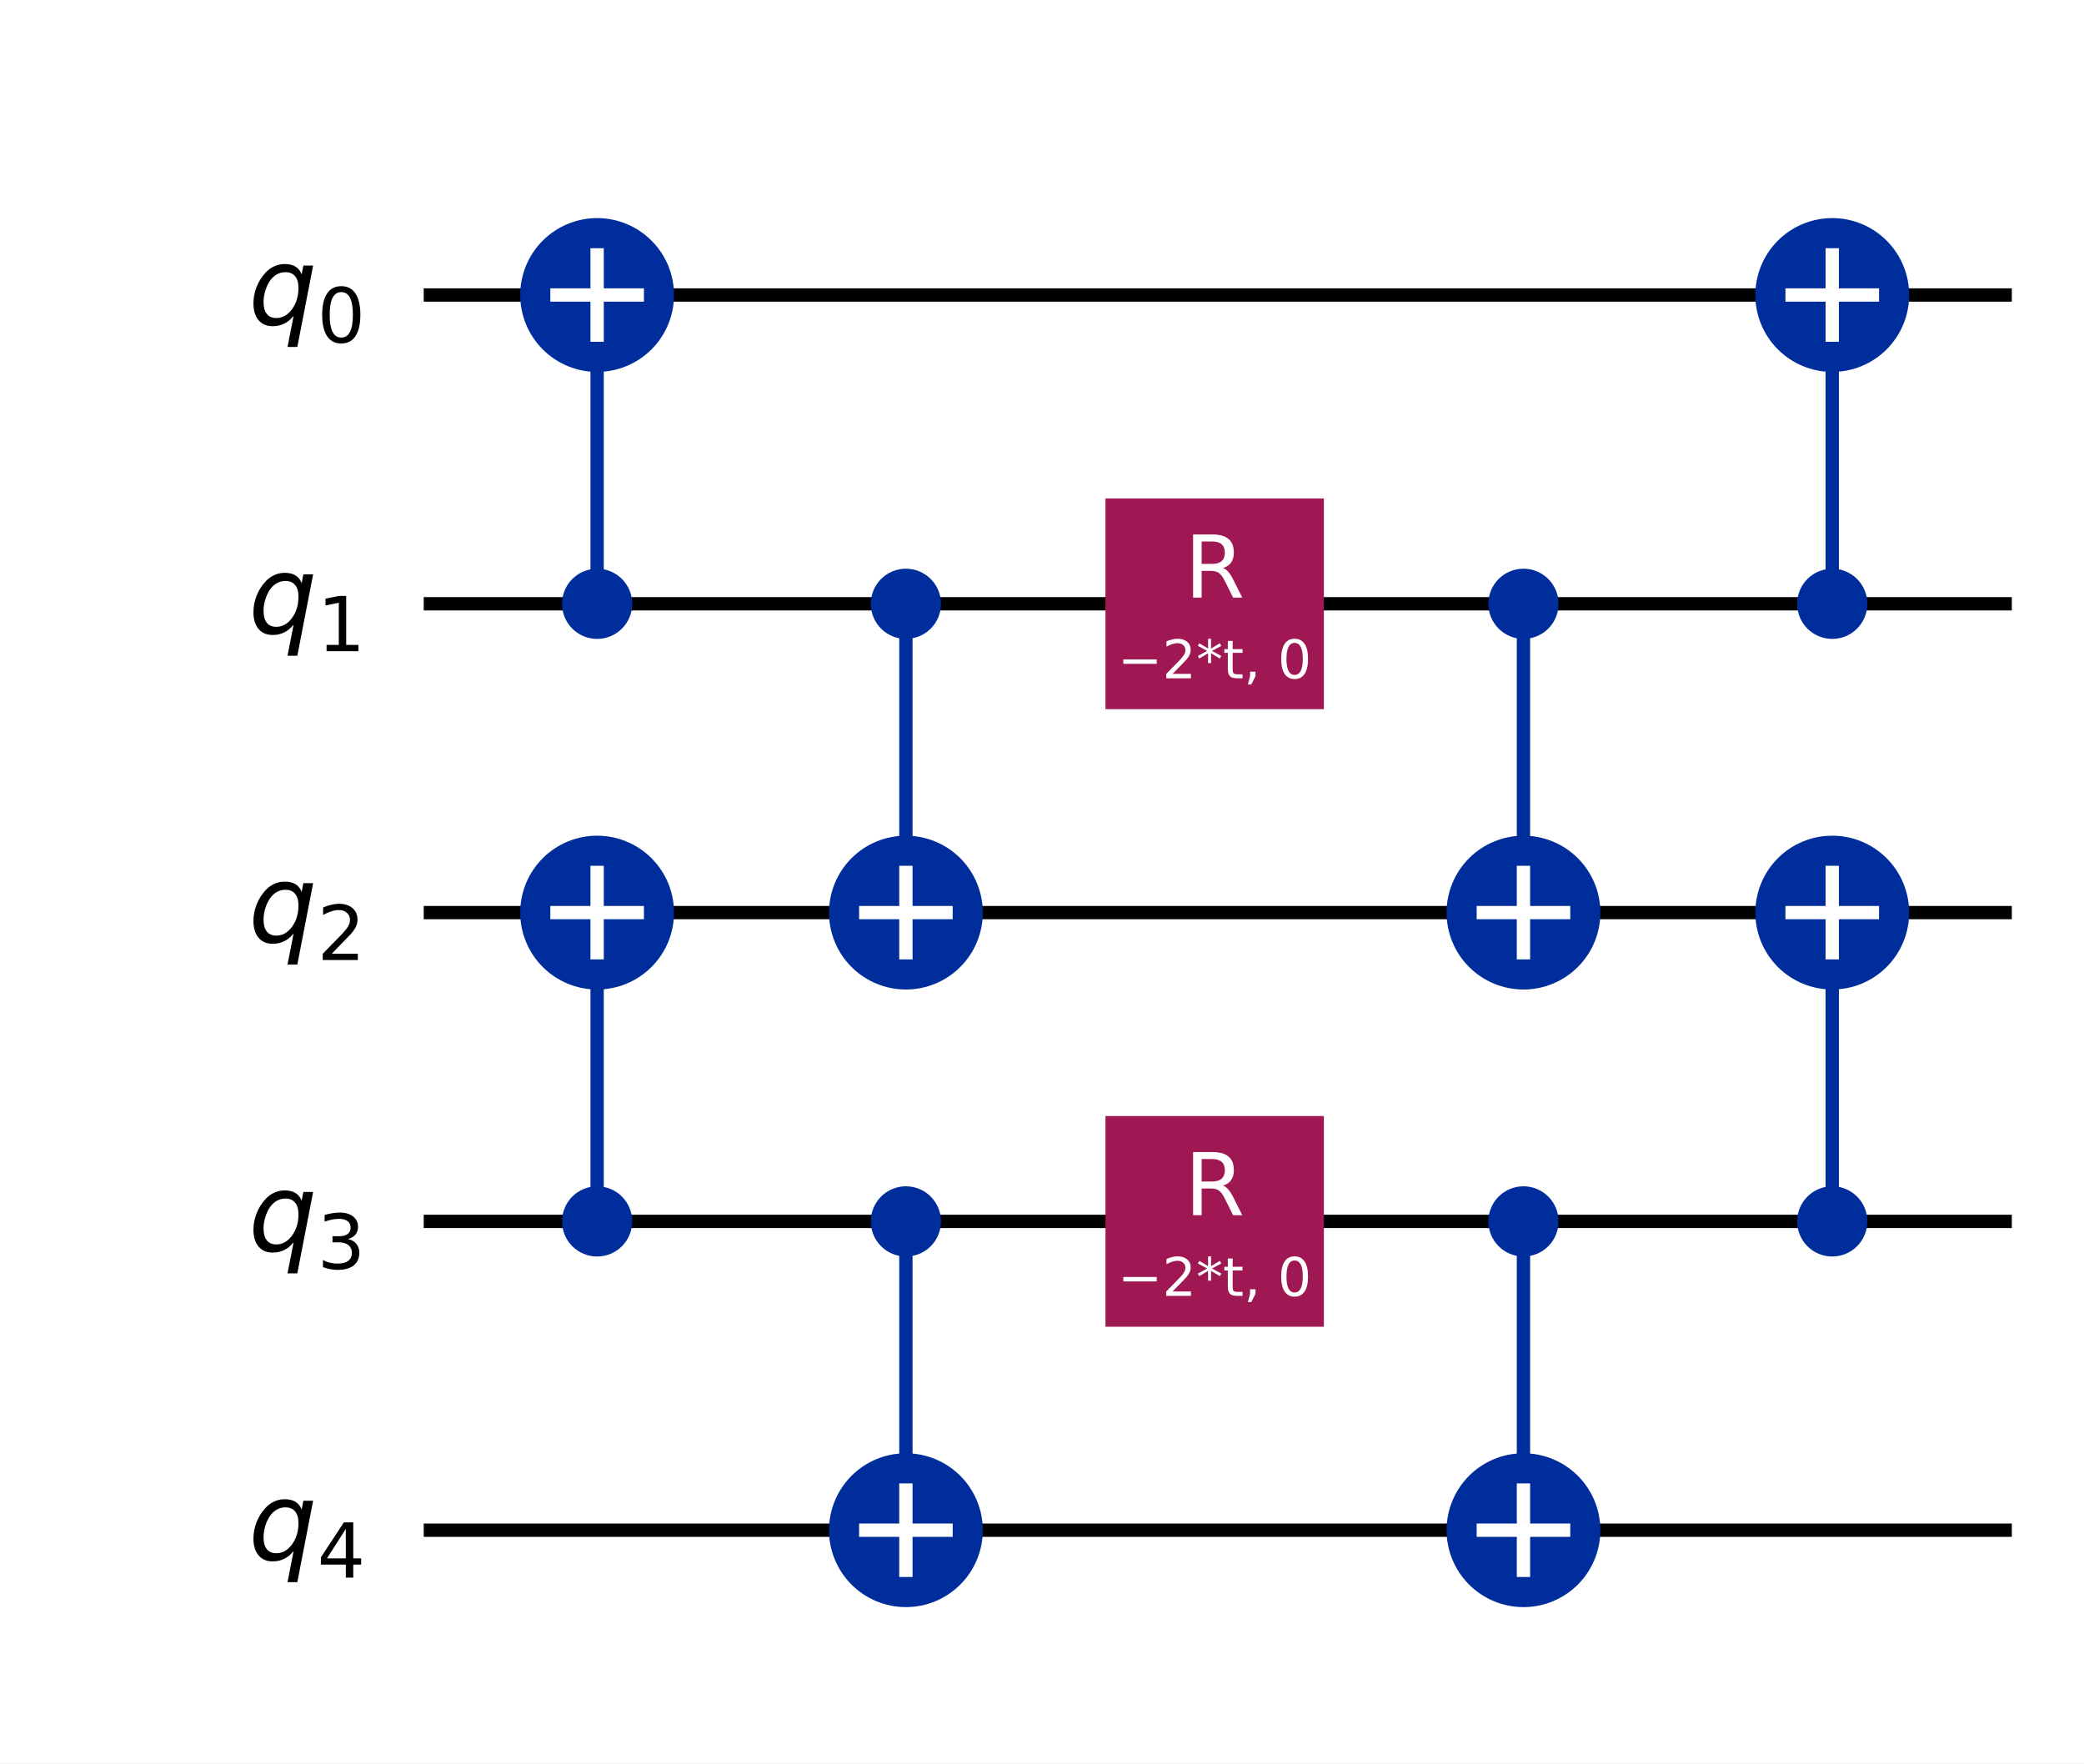
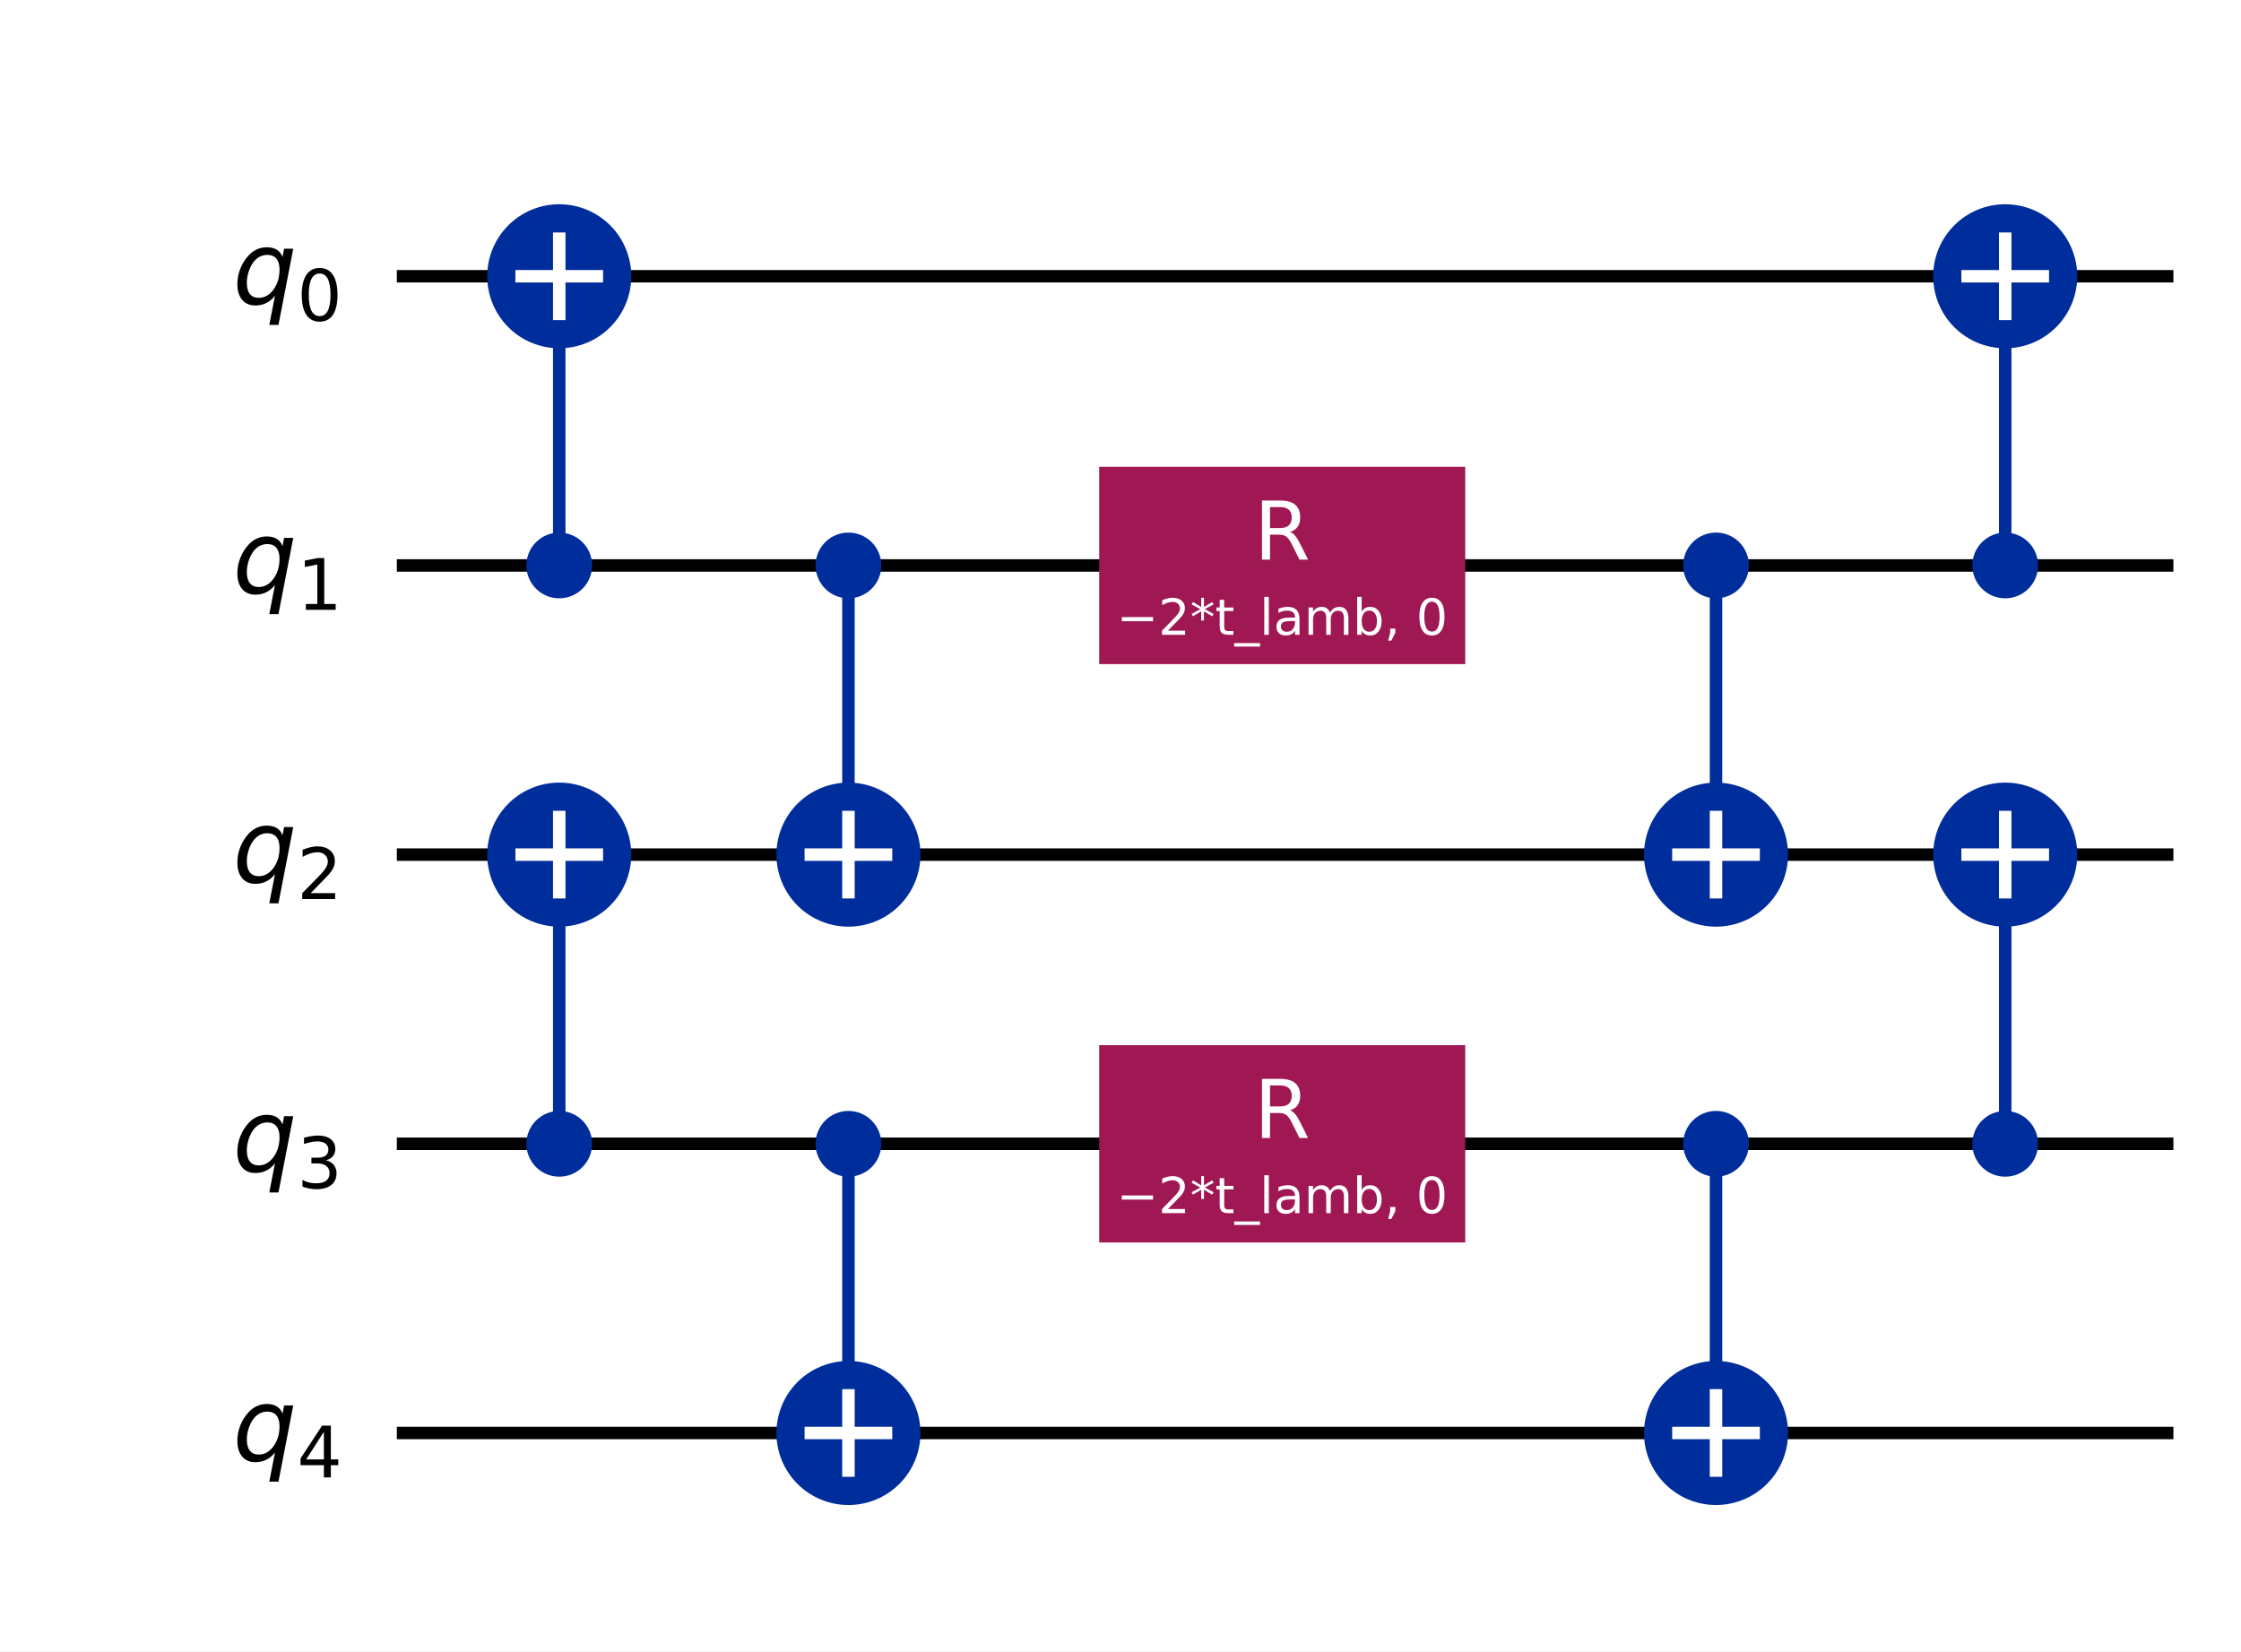
- <svg xmlns="http://www.w3.org/2000/svg" xmlns:xlink="http://www.w3.org/1999/xlink" width="312.85pt" height="264.712pt" viewBox="0 0 312.85 264.712" version="1.1">
+ <svg xmlns="http://www.w3.org/2000/svg" xmlns:xlink="http://www.w3.org/1999/xlink" width="359.204pt" height="264.712pt" viewBox="0 0 359.204 264.712" version="1.1">
  <defs>
    <style type="text/css">*{stroke-linejoin: round; stroke-linecap: butt}</style>
  </defs>
  <g id="figure_1">
    <g id="patch_1">
-       <path d="M 0 264.712  L 312.85 264.712  L 312.85 0  L 0 0  z " style="fill: #ffffff" />
+       <path d="M 0 264.712  L 359.204 264.712  L 359.204 0  L 0 0  z " style="fill: #ffffff" />
    </g>
    <g id="axes_1">
      <g id="line2d_1">
-         <path d="M 64.609 44.283  L 301.015 44.283  " clip-path="url(#pe4fa24a5b3)" style="fill: none; stroke: #000000; stroke-width: 2; stroke-linecap: square" />
+         <path d="M 64.609 44.283  L 347.369 44.283  " clip-path="url(#pfdfb02ac44)" style="fill: none; stroke: #000000; stroke-width: 2; stroke-linecap: square" />
      </g>
      <g id="line2d_2">
-         <path d="M 64.609 90.637  L 301.015 90.637  " clip-path="url(#pe4fa24a5b3)" style="fill: none; stroke: #000000; stroke-width: 2; stroke-linecap: square" />
+         <path d="M 64.609 90.637  L 347.369 90.637  " clip-path="url(#pfdfb02ac44)" style="fill: none; stroke: #000000; stroke-width: 2; stroke-linecap: square" />
      </g>
      <g id="line2d_3">
-         <path d="M 64.609 136.991  L 301.015 136.991  " clip-path="url(#pe4fa24a5b3)" style="fill: none; stroke: #000000; stroke-width: 2; stroke-linecap: square" />
+         <path d="M 64.609 136.991  L 347.369 136.991  " clip-path="url(#pfdfb02ac44)" style="fill: none; stroke: #000000; stroke-width: 2; stroke-linecap: square" />
      </g>
      <g id="line2d_4">
-         <path d="M 64.609 183.345  L 301.015 183.345  " clip-path="url(#pe4fa24a5b3)" style="fill: none; stroke: #000000; stroke-width: 2; stroke-linecap: square" />
+         <path d="M 64.609 183.345  L 347.369 183.345  " clip-path="url(#pfdfb02ac44)" style="fill: none; stroke: #000000; stroke-width: 2; stroke-linecap: square" />
      </g>
      <g id="line2d_5">
-         <path d="M 64.609 229.699  L 301.015 229.699  " clip-path="url(#pe4fa24a5b3)" style="fill: none; stroke: #000000; stroke-width: 2; stroke-linecap: square" />
+         <path d="M 64.609 229.699  L 347.369 229.699  " clip-path="url(#pfdfb02ac44)" style="fill: none; stroke: #000000; stroke-width: 2; stroke-linecap: square" />
      </g>
      <g id="patch_2">
-         <path d="M 59.974 21.106  L -1098.876 21.106  L -1098.876 299.23  L 59.974 299.23  z " clip-path="url(#pe4fa24a5b3)" style="fill: #ffffff; stroke: #ffffff; stroke-width: 1.5; stroke-linejoin: miter" />
+         <path d="M 59.974 21.106  L -1098.876 21.106  L -1098.876 299.23  L 59.974 299.23  z " clip-path="url(#pfdfb02ac44)" style="fill: #ffffff; stroke: #ffffff; stroke-width: 1.5; stroke-linejoin: miter" />
      </g>
      <g id="line2d_6">
-         <path d="M 89.64 90.637  L 89.64 44.283  " clip-path="url(#pe4fa24a5b3)" style="fill: none; stroke: #002d9c; stroke-width: 2; stroke-linecap: square" />
+         <path d="M 89.64 90.637  L 89.64 44.283  " clip-path="url(#pfdfb02ac44)" style="fill: none; stroke: #002d9c; stroke-width: 2; stroke-linecap: square" />
      </g>
      <g id="line2d_7">
-         <path d="M 89.64 183.345  L 89.64 136.991  " clip-path="url(#pe4fa24a5b3)" style="fill: none; stroke: #002d9c; stroke-width: 2; stroke-linecap: square" />
+         <path d="M 89.64 183.345  L 89.64 136.991  " clip-path="url(#pfdfb02ac44)" style="fill: none; stroke: #002d9c; stroke-width: 2; stroke-linecap: square" />
      </g>
      <g id="line2d_8">
-         <path d="M 135.994 136.991  L 135.994 90.637  " clip-path="url(#pe4fa24a5b3)" style="fill: none; stroke: #002d9c; stroke-width: 2; stroke-linecap: square" />
+         <path d="M 135.994 136.991  L 135.994 90.637  " clip-path="url(#pfdfb02ac44)" style="fill: none; stroke: #002d9c; stroke-width: 2; stroke-linecap: square" />
      </g>
      <g id="line2d_9">
-         <path d="M 135.994 229.699  L 135.994 183.345  " clip-path="url(#pe4fa24a5b3)" style="fill: none; stroke: #002d9c; stroke-width: 2; stroke-linecap: square" />
+         <path d="M 135.994 229.699  L 135.994 183.345  " clip-path="url(#pfdfb02ac44)" style="fill: none; stroke: #002d9c; stroke-width: 2; stroke-linecap: square" />
      </g>
      <g id="line2d_10">
-         <path d="M 228.702 136.991  L 228.702 90.637  " clip-path="url(#pe4fa24a5b3)" style="fill: none; stroke: #002d9c; stroke-width: 2; stroke-linecap: square" />
+         <path d="M 275.056 136.991  L 275.056 90.637  " clip-path="url(#pfdfb02ac44)" style="fill: none; stroke: #002d9c; stroke-width: 2; stroke-linecap: square" />
      </g>
      <g id="line2d_11">
-         <path d="M 228.702 229.699  L 228.702 183.345  " clip-path="url(#pe4fa24a5b3)" style="fill: none; stroke: #002d9c; stroke-width: 2; stroke-linecap: square" />
+         <path d="M 275.056 229.699  L 275.056 183.345  " clip-path="url(#pfdfb02ac44)" style="fill: none; stroke: #002d9c; stroke-width: 2; stroke-linecap: square" />
      </g>
      <g id="line2d_12">
-         <path d="M 275.056 90.637  L 275.056 44.283  " clip-path="url(#pe4fa24a5b3)" style="fill: none; stroke: #002d9c; stroke-width: 2; stroke-linecap: square" />
+         <path d="M 321.41 90.637  L 321.41 44.283  " clip-path="url(#pfdfb02ac44)" style="fill: none; stroke: #002d9c; stroke-width: 2; stroke-linecap: square" />
      </g>
      <g id="line2d_13">
-         <path d="M 275.056 183.345  L 275.056 136.991  " clip-path="url(#pe4fa24a5b3)" style="fill: none; stroke: #002d9c; stroke-width: 2; stroke-linecap: square" />
+         <path d="M 321.41 183.345  L 321.41 136.991  " clip-path="url(#pfdfb02ac44)" style="fill: none; stroke: #002d9c; stroke-width: 2; stroke-linecap: square" />
      </g>
      <g id="patch_3">
-         <path d="M 89.64 95.157  C 90.839 95.157 91.989 94.681 92.836 93.833  C 93.684 92.985 94.16 91.836 94.16 90.637  C 94.16 89.439 93.684 88.289 92.836 87.441  C 91.989 86.594 90.839 86.118 89.64 86.118  C 88.442 86.118 87.292 86.594 86.445 87.441  C 85.597 88.289 85.121 89.439 85.121 90.637  C 85.121 91.836 85.597 92.985 86.445 93.833  C 87.292 94.681 88.442 95.157 89.64 95.157  z " clip-path="url(#pe4fa24a5b3)" style="fill: #002d9c; stroke: #002d9c; stroke-width: 1.5; stroke-linejoin: miter" />
+         <path d="M 89.64 95.157  C 90.839 95.157 91.989 94.681 92.836 93.833  C 93.684 92.985 94.16 91.836 94.16 90.637  C 94.16 89.439 93.684 88.289 92.836 87.441  C 91.989 86.594 90.839 86.118 89.64 86.118  C 88.442 86.118 87.292 86.594 86.445 87.441  C 85.597 88.289 85.121 89.439 85.121 90.637  C 85.121 91.836 85.597 92.985 86.445 93.833  C 87.292 94.681 88.442 95.157 89.64 95.157  z " clip-path="url(#pfdfb02ac44)" style="fill: #002d9c; stroke: #002d9c; stroke-width: 1.5; stroke-linejoin: miter" />
      </g>
      <g id="patch_4">
-         <path d="M 89.64 54.829  C 92.437 54.829 95.12 53.718 97.097 51.74  C 99.075 49.762 100.186 47.08 100.186 44.283  C 100.186 41.486 99.075 38.804 97.097 36.826  C 95.12 34.849 92.437 33.738 89.64 33.738  C 86.844 33.738 84.161 34.849 82.184 36.826  C 80.206 38.804 79.095 41.486 79.095 44.283  C 79.095 47.08 80.206 49.762 82.184 51.74  C 84.161 53.718 86.844 54.829 89.64 54.829  z " clip-path="url(#pe4fa24a5b3)" style="fill: #002d9c; stroke: #002d9c; stroke-width: 2; stroke-linejoin: miter" />
+         <path d="M 89.64 54.829  C 92.437 54.829 95.12 53.718 97.097 51.74  C 99.075 49.762 100.186 47.08 100.186 44.283  C 100.186 41.486 99.075 38.804 97.097 36.826  C 95.12 34.849 92.437 33.738 89.64 33.738  C 86.844 33.738 84.161 34.849 82.184 36.826  C 80.206 38.804 79.095 41.486 79.095 44.283  C 79.095 47.08 80.206 49.762 82.184 51.74  C 84.161 53.718 86.844 54.829 89.64 54.829  z " clip-path="url(#pfdfb02ac44)" style="fill: #002d9c; stroke: #002d9c; stroke-width: 2; stroke-linejoin: miter" />
      </g>
      <g id="patch_5">
-         <path d="M 89.64 187.865  C 90.839 187.865 91.989 187.389 92.836 186.541  C 93.684 185.693 94.16 184.544 94.16 183.345  C 94.16 182.147 93.684 180.997 92.836 180.149  C 91.989 179.302 90.839 178.826 89.64 178.826  C 88.442 178.826 87.292 179.302 86.445 180.149  C 85.597 180.997 85.121 182.147 85.121 183.345  C 85.121 184.544 85.597 185.693 86.445 186.541  C 87.292 187.389 88.442 187.865 89.64 187.865  z " clip-path="url(#pe4fa24a5b3)" style="fill: #002d9c; stroke: #002d9c; stroke-width: 1.5; stroke-linejoin: miter" />
+         <path d="M 89.64 187.865  C 90.839 187.865 91.989 187.389 92.836 186.541  C 93.684 185.693 94.16 184.544 94.16 183.345  C 94.16 182.147 93.684 180.997 92.836 180.149  C 91.989 179.302 90.839 178.826 89.64 178.826  C 88.442 178.826 87.292 179.302 86.445 180.149  C 85.597 180.997 85.121 182.147 85.121 183.345  C 85.121 184.544 85.597 185.693 86.445 186.541  C 87.292 187.389 88.442 187.865 89.64 187.865  z " clip-path="url(#pfdfb02ac44)" style="fill: #002d9c; stroke: #002d9c; stroke-width: 1.5; stroke-linejoin: miter" />
      </g>
      <g id="patch_6">
-         <path d="M 89.64 147.537  C 92.437 147.537 95.12 146.426 97.097 144.448  C 99.075 142.47 100.186 139.788 100.186 136.991  C 100.186 134.194 99.075 131.512 97.097 129.534  C 95.12 127.557 92.437 126.446 89.64 126.446  C 86.844 126.446 84.161 127.557 82.184 129.534  C 80.206 131.512 79.095 134.194 79.095 136.991  C 79.095 139.788 80.206 142.47 82.184 144.448  C 84.161 146.426 86.844 147.537 89.64 147.537  z " clip-path="url(#pe4fa24a5b3)" style="fill: #002d9c; stroke: #002d9c; stroke-width: 2; stroke-linejoin: miter" />
+         <path d="M 89.64 147.537  C 92.437 147.537 95.12 146.426 97.097 144.448  C 99.075 142.47 100.186 139.788 100.186 136.991  C 100.186 134.194 99.075 131.512 97.097 129.534  C 95.12 127.557 92.437 126.446 89.64 126.446  C 86.844 126.446 84.161 127.557 82.184 129.534  C 80.206 131.512 79.095 134.194 79.095 136.991  C 79.095 139.788 80.206 142.47 82.184 144.448  C 84.161 146.426 86.844 147.537 89.64 147.537  z " clip-path="url(#pfdfb02ac44)" style="fill: #002d9c; stroke: #002d9c; stroke-width: 2; stroke-linejoin: miter" />
      </g>
      <g id="patch_7">
-         <path d="M 135.994 95.157  C 137.193 95.157 138.343 94.681 139.19 93.833  C 140.038 92.985 140.514 91.836 140.514 90.637  C 140.514 89.439 140.038 88.289 139.19 87.441  C 138.343 86.594 137.193 86.118 135.994 86.118  C 134.796 86.118 133.646 86.594 132.799 87.441  C 131.951 88.289 131.475 89.439 131.475 90.637  C 131.475 91.836 131.951 92.985 132.799 93.833  C 133.646 94.681 134.796 95.157 135.994 95.157  z " clip-path="url(#pe4fa24a5b3)" style="fill: #002d9c; stroke: #002d9c; stroke-width: 1.5; stroke-linejoin: miter" />
+         <path d="M 135.994 95.157  C 137.193 95.157 138.343 94.681 139.19 93.833  C 140.038 92.985 140.514 91.836 140.514 90.637  C 140.514 89.439 140.038 88.289 139.19 87.441  C 138.343 86.594 137.193 86.118 135.994 86.118  C 134.796 86.118 133.646 86.594 132.799 87.441  C 131.951 88.289 131.475 89.439 131.475 90.637  C 131.475 91.836 131.951 92.985 132.799 93.833  C 133.646 94.681 134.796 95.157 135.994 95.157  z " clip-path="url(#pfdfb02ac44)" style="fill: #002d9c; stroke: #002d9c; stroke-width: 1.5; stroke-linejoin: miter" />
      </g>
      <g id="patch_8">
-         <path d="M 135.994 147.537  C 138.791 147.537 141.474 146.426 143.451 144.448  C 145.429 142.47 146.54 139.788 146.54 136.991  C 146.54 134.194 145.429 131.512 143.451 129.534  C 141.474 127.557 138.791 126.446 135.994 126.446  C 133.198 126.446 130.515 127.557 128.538 129.534  C 126.56 131.512 125.449 134.194 125.449 136.991  C 125.449 139.788 126.56 142.47 128.538 144.448  C 130.515 146.426 133.198 147.537 135.994 147.537  z " clip-path="url(#pe4fa24a5b3)" style="fill: #002d9c; stroke: #002d9c; stroke-width: 2; stroke-linejoin: miter" />
+         <path d="M 135.994 147.537  C 138.791 147.537 141.474 146.426 143.451 144.448  C 145.429 142.47 146.54 139.788 146.54 136.991  C 146.54 134.194 145.429 131.512 143.451 129.534  C 141.474 127.557 138.791 126.446 135.994 126.446  C 133.198 126.446 130.515 127.557 128.538 129.534  C 126.56 131.512 125.449 134.194 125.449 136.991  C 125.449 139.788 126.56 142.47 128.538 144.448  C 130.515 146.426 133.198 147.537 135.994 147.537  z " clip-path="url(#pfdfb02ac44)" style="fill: #002d9c; stroke: #002d9c; stroke-width: 2; stroke-linejoin: miter" />
      </g>
      <g id="patch_9">
-         <path d="M 135.994 187.865  C 137.193 187.865 138.343 187.389 139.19 186.541  C 140.038 185.693 140.514 184.544 140.514 183.345  C 140.514 182.147 140.038 180.997 139.19 180.149  C 138.343 179.302 137.193 178.826 135.994 178.826  C 134.796 178.826 133.646 179.302 132.799 180.149  C 131.951 180.997 131.475 182.147 131.475 183.345  C 131.475 184.544 131.951 185.693 132.799 186.541  C 133.646 187.389 134.796 187.865 135.994 187.865  z " clip-path="url(#pe4fa24a5b3)" style="fill: #002d9c; stroke: #002d9c; stroke-width: 1.5; stroke-linejoin: miter" />
+         <path d="M 135.994 187.865  C 137.193 187.865 138.343 187.389 139.19 186.541  C 140.038 185.693 140.514 184.544 140.514 183.345  C 140.514 182.147 140.038 180.997 139.19 180.149  C 138.343 179.302 137.193 178.826 135.994 178.826  C 134.796 178.826 133.646 179.302 132.799 180.149  C 131.951 180.997 131.475 182.147 131.475 183.345  C 131.475 184.544 131.951 185.693 132.799 186.541  C 133.646 187.389 134.796 187.865 135.994 187.865  z " clip-path="url(#pfdfb02ac44)" style="fill: #002d9c; stroke: #002d9c; stroke-width: 1.5; stroke-linejoin: miter" />
      </g>
      <g id="patch_10">
-         <path d="M 135.994 240.245  C 138.791 240.245 141.474 239.134 143.451 237.156  C 145.429 235.178 146.54 232.496 146.54 229.699  C 146.54 226.902 145.429 224.22 143.451 222.242  C 141.474 220.265 138.791 219.154 135.994 219.154  C 133.198 219.154 130.515 220.265 128.538 222.242  C 126.56 224.22 125.449 226.902 125.449 229.699  C 125.449 232.496 126.56 235.178 128.538 237.156  C 130.515 239.134 133.198 240.245 135.994 240.245  z " clip-path="url(#pe4fa24a5b3)" style="fill: #002d9c; stroke: #002d9c; stroke-width: 2; stroke-linejoin: miter" />
+         <path d="M 135.994 240.245  C 138.791 240.245 141.474 239.134 143.451 237.156  C 145.429 235.178 146.54 232.496 146.54 229.699  C 146.54 226.902 145.429 224.22 143.451 222.242  C 141.474 220.265 138.791 219.154 135.994 219.154  C 133.198 219.154 130.515 220.265 128.538 222.242  C 126.56 224.22 125.449 226.902 125.449 229.699  C 125.449 232.496 126.56 235.178 128.538 237.156  C 130.515 239.134 133.198 240.245 135.994 240.245  z " clip-path="url(#pfdfb02ac44)" style="fill: #002d9c; stroke: #002d9c; stroke-width: 2; stroke-linejoin: miter" />
      </g>
      <g id="patch_11">
-         <path d="M 166.704 105.702  L 197.993 105.702  L 197.993 75.572  L 166.704 75.572  z " clip-path="url(#pe4fa24a5b3)" style="fill: #9f1853; stroke: #9f1853; stroke-width: 1.5; stroke-linejoin: miter" />
+         <path d="M 176.939 105.702  L 234.112 105.702  L 234.112 75.572  L 176.939 75.572  z " clip-path="url(#pfdfb02ac44)" style="fill: #9f1853; stroke: #9f1853; stroke-width: 1.5; stroke-linejoin: miter" />
      </g>
      <g id="patch_12">
-         <path d="M 166.704 198.41  L 197.993 198.41  L 197.993 168.28  L 166.704 168.28  z " clip-path="url(#pe4fa24a5b3)" style="fill: #9f1853; stroke: #9f1853; stroke-width: 1.5; stroke-linejoin: miter" />
+         <path d="M 176.939 198.41  L 234.112 198.41  L 234.112 168.28  L 176.939 168.28  z " clip-path="url(#pfdfb02ac44)" style="fill: #9f1853; stroke: #9f1853; stroke-width: 1.5; stroke-linejoin: miter" />
      </g>
      <g id="patch_13">
-         <path d="M 228.702 95.157  C 229.901 95.157 231.051 94.681 231.898 93.833  C 232.746 92.985 233.222 91.836 233.222 90.637  C 233.222 89.439 232.746 88.289 231.898 87.441  C 231.051 86.594 229.901 86.118 228.702 86.118  C 227.504 86.118 226.354 86.594 225.507 87.441  C 224.659 88.289 224.183 89.439 224.183 90.637  C 224.183 91.836 224.659 92.985 225.507 93.833  C 226.354 94.681 227.504 95.157 228.702 95.157  z " clip-path="url(#pe4fa24a5b3)" style="fill: #002d9c; stroke: #002d9c; stroke-width: 1.5; stroke-linejoin: miter" />
+         <path d="M 275.056 95.157  C 276.255 95.157 277.405 94.681 278.252 93.833  C 279.1 92.985 279.576 91.836 279.576 90.637  C 279.576 89.439 279.1 88.289 278.252 87.441  C 277.405 86.594 276.255 86.118 275.056 86.118  C 273.858 86.118 272.708 86.594 271.861 87.441  C 271.013 88.289 270.537 89.439 270.537 90.637  C 270.537 91.836 271.013 92.985 271.861 93.833  C 272.708 94.681 273.858 95.157 275.056 95.157  z " clip-path="url(#pfdfb02ac44)" style="fill: #002d9c; stroke: #002d9c; stroke-width: 1.5; stroke-linejoin: miter" />
      </g>
      <g id="patch_14">
-         <path d="M 228.702 147.537  C 231.499 147.537 234.182 146.426 236.159 144.448  C 238.137 142.47 239.248 139.788 239.248 136.991  C 239.248 134.194 238.137 131.512 236.159 129.534  C 234.182 127.557 231.499 126.446 228.702 126.446  C 225.906 126.446 223.223 127.557 221.246 129.534  C 219.268 131.512 218.157 134.194 218.157 136.991  C 218.157 139.788 219.268 142.47 221.246 144.448  C 223.223 146.426 225.906 147.537 228.702 147.537  z " clip-path="url(#pe4fa24a5b3)" style="fill: #002d9c; stroke: #002d9c; stroke-width: 2; stroke-linejoin: miter" />
+         <path d="M 275.056 147.537  C 277.853 147.537 280.536 146.426 282.513 144.448  C 284.491 142.47 285.602 139.788 285.602 136.991  C 285.602 134.194 284.491 131.512 282.513 129.534  C 280.536 127.557 277.853 126.446 275.056 126.446  C 272.26 126.446 269.577 127.557 267.6 129.534  C 265.622 131.512 264.511 134.194 264.511 136.991  C 264.511 139.788 265.622 142.47 267.6 144.448  C 269.577 146.426 272.26 147.537 275.056 147.537  z " clip-path="url(#pfdfb02ac44)" style="fill: #002d9c; stroke: #002d9c; stroke-width: 2; stroke-linejoin: miter" />
      </g>
      <g id="patch_15">
-         <path d="M 228.702 187.865  C 229.901 187.865 231.051 187.389 231.898 186.541  C 232.746 185.693 233.222 184.544 233.222 183.345  C 233.222 182.147 232.746 180.997 231.898 180.149  C 231.051 179.302 229.901 178.826 228.702 178.826  C 227.504 178.826 226.354 179.302 225.507 180.149  C 224.659 180.997 224.183 182.147 224.183 183.345  C 224.183 184.544 224.659 185.693 225.507 186.541  C 226.354 187.389 227.504 187.865 228.702 187.865  z " clip-path="url(#pe4fa24a5b3)" style="fill: #002d9c; stroke: #002d9c; stroke-width: 1.5; stroke-linejoin: miter" />
+         <path d="M 275.056 187.865  C 276.255 187.865 277.405 187.389 278.252 186.541  C 279.1 185.693 279.576 184.544 279.576 183.345  C 279.576 182.147 279.1 180.997 278.252 180.149  C 277.405 179.302 276.255 178.826 275.056 178.826  C 273.858 178.826 272.708 179.302 271.861 180.149  C 271.013 180.997 270.537 182.147 270.537 183.345  C 270.537 184.544 271.013 185.693 271.861 186.541  C 272.708 187.389 273.858 187.865 275.056 187.865  z " clip-path="url(#pfdfb02ac44)" style="fill: #002d9c; stroke: #002d9c; stroke-width: 1.5; stroke-linejoin: miter" />
      </g>
      <g id="patch_16">
-         <path d="M 228.702 240.245  C 231.499 240.245 234.182 239.134 236.159 237.156  C 238.137 235.178 239.248 232.496 239.248 229.699  C 239.248 226.902 238.137 224.22 236.159 222.242  C 234.182 220.265 231.499 219.154 228.702 219.154  C 225.906 219.154 223.223 220.265 221.246 222.242  C 219.268 224.22 218.157 226.902 218.157 229.699  C 218.157 232.496 219.268 235.178 221.246 237.156  C 223.223 239.134 225.906 240.245 228.702 240.245  z " clip-path="url(#pe4fa24a5b3)" style="fill: #002d9c; stroke: #002d9c; stroke-width: 2; stroke-linejoin: miter" />
+         <path d="M 275.056 240.245  C 277.853 240.245 280.536 239.134 282.513 237.156  C 284.491 235.178 285.602 232.496 285.602 229.699  C 285.602 226.902 284.491 224.22 282.513 222.242  C 280.536 220.265 277.853 219.154 275.056 219.154  C 272.26 219.154 269.577 220.265 267.6 222.242  C 265.622 224.22 264.511 226.902 264.511 229.699  C 264.511 232.496 265.622 235.178 267.6 237.156  C 269.577 239.134 272.26 240.245 275.056 240.245  z " clip-path="url(#pfdfb02ac44)" style="fill: #002d9c; stroke: #002d9c; stroke-width: 2; stroke-linejoin: miter" />
      </g>
      <g id="patch_17">
-         <path d="M 275.056 95.157  C 276.255 95.157 277.405 94.681 278.252 93.833  C 279.1 92.985 279.576 91.836 279.576 90.637  C 279.576 89.439 279.1 88.289 278.252 87.441  C 277.405 86.594 276.255 86.118 275.056 86.118  C 273.858 86.118 272.708 86.594 271.861 87.441  C 271.013 88.289 270.537 89.439 270.537 90.637  C 270.537 91.836 271.013 92.985 271.861 93.833  C 272.708 94.681 273.858 95.157 275.056 95.157  z " clip-path="url(#pe4fa24a5b3)" style="fill: #002d9c; stroke: #002d9c; stroke-width: 1.5; stroke-linejoin: miter" />
+         <path d="M 321.41 95.157  C 322.609 95.157 323.759 94.681 324.606 93.833  C 325.454 92.985 325.93 91.836 325.93 90.637  C 325.93 89.439 325.454 88.289 324.606 87.441  C 323.759 86.594 322.609 86.118 321.41 86.118  C 320.212 86.118 319.062 86.594 318.215 87.441  C 317.367 88.289 316.891 89.439 316.891 90.637  C 316.891 91.836 317.367 92.985 318.215 93.833  C 319.062 94.681 320.212 95.157 321.41 95.157  z " clip-path="url(#pfdfb02ac44)" style="fill: #002d9c; stroke: #002d9c; stroke-width: 1.5; stroke-linejoin: miter" />
      </g>
      <g id="patch_18">
-         <path d="M 275.056 54.829  C 277.853 54.829 280.536 53.718 282.513 51.74  C 284.491 49.762 285.602 47.08 285.602 44.283  C 285.602 41.486 284.491 38.804 282.513 36.826  C 280.536 34.849 277.853 33.738 275.056 33.738  C 272.26 33.738 269.577 34.849 267.6 36.826  C 265.622 38.804 264.511 41.486 264.511 44.283  C 264.511 47.08 265.622 49.762 267.6 51.74  C 269.577 53.718 272.26 54.829 275.056 54.829  z " clip-path="url(#pe4fa24a5b3)" style="fill: #002d9c; stroke: #002d9c; stroke-width: 2; stroke-linejoin: miter" />
+         <path d="M 321.41 54.829  C 324.207 54.829 326.89 53.718 328.867 51.74  C 330.845 49.762 331.956 47.08 331.956 44.283  C 331.956 41.486 330.845 38.804 328.867 36.826  C 326.89 34.849 324.207 33.738 321.41 33.738  C 318.614 33.738 315.931 34.849 313.954 36.826  C 311.976 38.804 310.865 41.486 310.865 44.283  C 310.865 47.08 311.976 49.762 313.954 51.74  C 315.931 53.718 318.614 54.829 321.41 54.829  z " clip-path="url(#pfdfb02ac44)" style="fill: #002d9c; stroke: #002d9c; stroke-width: 2; stroke-linejoin: miter" />
      </g>
      <g id="patch_19">
-         <path d="M 275.056 187.865  C 276.255 187.865 277.405 187.389 278.252 186.541  C 279.1 185.693 279.576 184.544 279.576 183.345  C 279.576 182.147 279.1 180.997 278.252 180.149  C 277.405 179.302 276.255 178.826 275.056 178.826  C 273.858 178.826 272.708 179.302 271.861 180.149  C 271.013 180.997 270.537 182.147 270.537 183.345  C 270.537 184.544 271.013 185.693 271.861 186.541  C 272.708 187.389 273.858 187.865 275.056 187.865  z " clip-path="url(#pe4fa24a5b3)" style="fill: #002d9c; stroke: #002d9c; stroke-width: 1.5; stroke-linejoin: miter" />
+         <path d="M 321.41 187.865  C 322.609 187.865 323.759 187.389 324.606 186.541  C 325.454 185.693 325.93 184.544 325.93 183.345  C 325.93 182.147 325.454 180.997 324.606 180.149  C 323.759 179.302 322.609 178.826 321.41 178.826  C 320.212 178.826 319.062 179.302 318.215 180.149  C 317.367 180.997 316.891 182.147 316.891 183.345  C 316.891 184.544 317.367 185.693 318.215 186.541  C 319.062 187.389 320.212 187.865 321.41 187.865  z " clip-path="url(#pfdfb02ac44)" style="fill: #002d9c; stroke: #002d9c; stroke-width: 1.5; stroke-linejoin: miter" />
      </g>
      <g id="patch_20">
-         <path d="M 275.056 147.537  C 277.853 147.537 280.536 146.426 282.513 144.448  C 284.491 142.47 285.602 139.788 285.602 136.991  C 285.602 134.194 284.491 131.512 282.513 129.534  C 280.536 127.557 277.853 126.446 275.056 126.446  C 272.26 126.446 269.577 127.557 267.6 129.534  C 265.622 131.512 264.511 134.194 264.511 136.991  C 264.511 139.788 265.622 142.47 267.6 144.448  C 269.577 146.426 272.26 147.537 275.056 147.537  z " clip-path="url(#pe4fa24a5b3)" style="fill: #002d9c; stroke: #002d9c; stroke-width: 2; stroke-linejoin: miter" />
+         <path d="M 321.41 147.537  C 324.207 147.537 326.89 146.426 328.867 144.448  C 330.845 142.47 331.956 139.788 331.956 136.991  C 331.956 134.194 330.845 131.512 328.867 129.534  C 326.89 127.557 324.207 126.446 321.41 126.446  C 318.614 126.446 315.931 127.557 313.954 129.534  C 311.976 131.512 310.865 134.194 310.865 136.991  C 310.865 139.788 311.976 142.47 313.954 144.448  C 315.931 146.426 318.614 147.537 321.41 147.537  z " clip-path="url(#pfdfb02ac44)" style="fill: #002d9c; stroke: #002d9c; stroke-width: 2; stroke-linejoin: miter" />
      </g>
      <g id="line2d_14">
-         <path d="M 89.64 50.309  L 89.64 38.257  " clip-path="url(#pe4fa24a5b3)" style="fill: none; stroke: #ffffff; stroke-width: 2; stroke-linecap: square" />
+         <path d="M 89.64 50.309  L 89.64 38.257  " clip-path="url(#pfdfb02ac44)" style="fill: none; stroke: #ffffff; stroke-width: 2; stroke-linecap: square" />
      </g>
      <g id="line2d_15">
-         <path d="M 83.614 44.283  L 95.666 44.283  " clip-path="url(#pe4fa24a5b3)" style="fill: none; stroke: #ffffff; stroke-width: 2; stroke-linecap: square" />
+         <path d="M 83.614 44.283  L 95.666 44.283  " clip-path="url(#pfdfb02ac44)" style="fill: none; stroke: #ffffff; stroke-width: 2; stroke-linecap: square" />
      </g>
      <g id="line2d_16">
-         <path d="M 89.64 143.017  L 89.64 130.965  " clip-path="url(#pe4fa24a5b3)" style="fill: none; stroke: #ffffff; stroke-width: 2; stroke-linecap: square" />
+         <path d="M 89.64 143.017  L 89.64 130.965  " clip-path="url(#pfdfb02ac44)" style="fill: none; stroke: #ffffff; stroke-width: 2; stroke-linecap: square" />
      </g>
      <g id="line2d_17">
-         <path d="M 83.614 136.991  L 95.666 136.991  " clip-path="url(#pe4fa24a5b3)" style="fill: none; stroke: #ffffff; stroke-width: 2; stroke-linecap: square" />
+         <path d="M 83.614 136.991  L 95.666 136.991  " clip-path="url(#pfdfb02ac44)" style="fill: none; stroke: #ffffff; stroke-width: 2; stroke-linecap: square" />
      </g>
      <g id="line2d_18">
-         <path d="M 135.994 143.017  L 135.994 130.965  " clip-path="url(#pe4fa24a5b3)" style="fill: none; stroke: #ffffff; stroke-width: 2; stroke-linecap: square" />
+         <path d="M 135.994 143.017  L 135.994 130.965  " clip-path="url(#pfdfb02ac44)" style="fill: none; stroke: #ffffff; stroke-width: 2; stroke-linecap: square" />
      </g>
      <g id="line2d_19">
-         <path d="M 129.968 136.991  L 142.02 136.991  " clip-path="url(#pe4fa24a5b3)" style="fill: none; stroke: #ffffff; stroke-width: 2; stroke-linecap: square" />
+         <path d="M 129.968 136.991  L 142.02 136.991  " clip-path="url(#pfdfb02ac44)" style="fill: none; stroke: #ffffff; stroke-width: 2; stroke-linecap: square" />
      </g>
      <g id="line2d_20">
-         <path d="M 135.994 235.725  L 135.994 223.673  " clip-path="url(#pe4fa24a5b3)" style="fill: none; stroke: #ffffff; stroke-width: 2; stroke-linecap: square" />
+         <path d="M 135.994 235.725  L 135.994 223.673  " clip-path="url(#pfdfb02ac44)" style="fill: none; stroke: #ffffff; stroke-width: 2; stroke-linecap: square" />
      </g>
      <g id="line2d_21">
-         <path d="M 129.968 229.699  L 142.02 229.699  " clip-path="url(#pe4fa24a5b3)" style="fill: none; stroke: #ffffff; stroke-width: 2; stroke-linecap: square" />
+         <path d="M 129.968 229.699  L 142.02 229.699  " clip-path="url(#pfdfb02ac44)" style="fill: none; stroke: #ffffff; stroke-width: 2; stroke-linecap: square" />
      </g>
      <g id="line2d_22">
-         <path d="M 228.702 143.017  L 228.702 130.965  " clip-path="url(#pe4fa24a5b3)" style="fill: none; stroke: #ffffff; stroke-width: 2; stroke-linecap: square" />
+         <path d="M 275.056 143.017  L 275.056 130.965  " clip-path="url(#pfdfb02ac44)" style="fill: none; stroke: #ffffff; stroke-width: 2; stroke-linecap: square" />
      </g>
      <g id="line2d_23">
-         <path d="M 222.676 136.991  L 234.728 136.991  " clip-path="url(#pe4fa24a5b3)" style="fill: none; stroke: #ffffff; stroke-width: 2; stroke-linecap: square" />
+         <path d="M 269.03 136.991  L 281.082 136.991  " clip-path="url(#pfdfb02ac44)" style="fill: none; stroke: #ffffff; stroke-width: 2; stroke-linecap: square" />
      </g>
      <g id="line2d_24">
-         <path d="M 228.702 235.725  L 228.702 223.673  " clip-path="url(#pe4fa24a5b3)" style="fill: none; stroke: #ffffff; stroke-width: 2; stroke-linecap: square" />
+         <path d="M 275.056 235.725  L 275.056 223.673  " clip-path="url(#pfdfb02ac44)" style="fill: none; stroke: #ffffff; stroke-width: 2; stroke-linecap: square" />
      </g>
      <g id="line2d_25">
-         <path d="M 222.676 229.699  L 234.728 229.699  " clip-path="url(#pe4fa24a5b3)" style="fill: none; stroke: #ffffff; stroke-width: 2; stroke-linecap: square" />
+         <path d="M 269.03 229.699  L 281.082 229.699  " clip-path="url(#pfdfb02ac44)" style="fill: none; stroke: #ffffff; stroke-width: 2; stroke-linecap: square" />
      </g>
      <g id="line2d_26">
-         <path d="M 275.056 50.309  L 275.056 38.257  " clip-path="url(#pe4fa24a5b3)" style="fill: none; stroke: #ffffff; stroke-width: 2; stroke-linecap: square" />
+         <path d="M 321.41 50.309  L 321.41 38.257  " clip-path="url(#pfdfb02ac44)" style="fill: none; stroke: #ffffff; stroke-width: 2; stroke-linecap: square" />
      </g>
      <g id="line2d_27">
-         <path d="M 269.03 44.283  L 281.082 44.283  " clip-path="url(#pe4fa24a5b3)" style="fill: none; stroke: #ffffff; stroke-width: 2; stroke-linecap: square" />
+         <path d="M 315.384 44.283  L 327.436 44.283  " clip-path="url(#pfdfb02ac44)" style="fill: none; stroke: #ffffff; stroke-width: 2; stroke-linecap: square" />
      </g>
      <g id="line2d_28">
-         <path d="M 275.056 143.017  L 275.056 130.965  " clip-path="url(#pe4fa24a5b3)" style="fill: none; stroke: #ffffff; stroke-width: 2; stroke-linecap: square" />
+         <path d="M 321.41 143.017  L 321.41 130.965  " clip-path="url(#pfdfb02ac44)" style="fill: none; stroke: #ffffff; stroke-width: 2; stroke-linecap: square" />
      </g>
      <g id="line2d_29">
-         <path d="M 269.03 136.991  L 281.082 136.991  " clip-path="url(#pe4fa24a5b3)" style="fill: none; stroke: #ffffff; stroke-width: 2; stroke-linecap: square" />
+         <path d="M 315.384 136.991  L 327.436 136.991  " clip-path="url(#pfdfb02ac44)" style="fill: none; stroke: #ffffff; stroke-width: 2; stroke-linecap: square" />
      </g>
      <g id="text_1">
-         <g clip-path="url(#pe4fa24a5b3)">
+         <g clip-path="url(#pfdfb02ac44)">
          <g transform="translate(37.3009 48.73418) scale(0.1625 -0.1625)">
            <defs>
              <path id="DejaVuSans-Oblique-71" d="M 2669 525  Q 2438 222 2123 65  Q 1809 -91 1428 -91  Q 897 -91 595 267  Q 294 625 294 1253  Q 294 1759 480 2231  Q 666 2703 1013 3078  Q 1238 3322 1530 3453  Q 1822 3584 2144 3584  Q 2531 3584 2781 3431  Q 3031 3278 3144 2969  L 3244 3494  L 3822 3494  L 2888 -1319  L 2309 -1319  L 2669 525  z M 891 1338  Q 891 875 1084 633  Q 1278 391 1644 391  Q 2188 391 2572 911  Q 2956 1431 2956 2175  Q 2956 2625 2757 2864  Q 2559 3103 2188 3103  Q 1916 3103 1684 2976  Q 1453 2850 1281 2606  Q 1100 2350 995 2006  Q 891 1663 891 1338  z " transform="scale(0.015625)" />
              <path id="DejaVuSans-30" d="M 2034 4250  Q 1547 4250 1301 3770  Q 1056 3291 1056 2328  Q 1056 1369 1301 889  Q 1547 409 2034 409  Q 2525 409 2770 889  Q 3016 1369 3016 2328  Q 3016 3291 2770 3770  Q 2525 4250 2034 4250  z M 2034 4750  Q 2819 4750 3233 4129  Q 3647 3509 3647 2328  Q 3647 1150 3233 529  Q 2819 -91 2034 -91  Q 1250 -91 836 529  Q 422 1150 422 2328  Q 422 3509 836 4129  Q 1250 4750 2034 4750  z " transform="scale(0.015625)" />
            </defs>
            <use xlink:href="#DejaVuSans-Oblique-71" />
            <use xlink:href="#DejaVuSans-30" transform="translate(63.47656 -16.40625) scale(0.7)" />
          </g>
        </g>
      </g>
      <g id="text_2">
-         <g clip-path="url(#pe4fa24a5b3)">
+         <g clip-path="url(#pfdfb02ac44)">
          <g transform="translate(37.3009 95.08818) scale(0.1625 -0.1625)">
            <defs>
              <path id="DejaVuSans-31" d="M 794 531  L 1825 531  L 1825 4091  L 703 3866  L 703 4441  L 1819 4666  L 2450 4666  L 2450 531  L 3481 531  L 3481 0  L 794 0  L 794 531  z " transform="scale(0.015625)" />
            </defs>
            <use xlink:href="#DejaVuSans-Oblique-71" />
            <use xlink:href="#DejaVuSans-31" transform="translate(63.47656 -16.40625) scale(0.7)" />
          </g>
        </g>
      </g>
      <g id="text_3">
-         <g clip-path="url(#pe4fa24a5b3)">
+         <g clip-path="url(#pfdfb02ac44)">
          <g transform="translate(37.3009 141.4422) scale(0.1625 -0.1625)">
            <defs>
              <path id="DejaVuSans-32" d="M 1228 531  L 3431 531  L 3431 0  L 469 0  L 469 531  Q 828 903 1448 1529  Q 2069 2156 2228 2338  Q 2531 2678 2651 2914  Q 2772 3150 2772 3378  Q 2772 3750 2511 3984  Q 2250 4219 1831 4219  Q 1534 4219 1204 4116  Q 875 4013 500 3803  L 500 4441  Q 881 4594 1212 4672  Q 1544 4750 1819 4750  Q 2544 4750 2975 4387  Q 3406 4025 3406 3419  Q 3406 3131 3298 2873  Q 3191 2616 2906 2266  Q 2828 2175 2409 1742  Q 1991 1309 1228 531  z " transform="scale(0.015625)" />
            </defs>
            <use xlink:href="#DejaVuSans-Oblique-71" />
            <use xlink:href="#DejaVuSans-32" transform="translate(63.47656 -16.40625) scale(0.7)" />
          </g>
        </g>
      </g>
      <g id="text_4">
-         <g clip-path="url(#pe4fa24a5b3)">
+         <g clip-path="url(#pfdfb02ac44)">
          <g transform="translate(37.3009 187.7962) scale(0.1625 -0.1625)">
            <defs>
              <path id="DejaVuSans-33" d="M 2597 2516  Q 3050 2419 3304 2112  Q 3559 1806 3559 1356  Q 3559 666 3084 287  Q 2609 -91 1734 -91  Q 1441 -91 1130 -33  Q 819 25 488 141  L 488 750  Q 750 597 1062 519  Q 1375 441 1716 441  Q 2309 441 2620 675  Q 2931 909 2931 1356  Q 2931 1769 2642 2001  Q 2353 2234 1838 2234  L 1294 2234  L 1294 2753  L 1863 2753  Q 2328 2753 2575 2939  Q 2822 3125 2822 3475  Q 2822 3834 2567 4026  Q 2313 4219 1838 4219  Q 1578 4219 1281 4162  Q 984 4106 628 3988  L 628 4550  Q 988 4650 1302 4700  Q 1616 4750 1894 4750  Q 2613 4750 3031 4423  Q 3450 4097 3450 3541  Q 3450 3153 3228 2886  Q 3006 2619 2597 2516  z " transform="scale(0.015625)" />
            </defs>
            <use xlink:href="#DejaVuSans-Oblique-71" />
            <use xlink:href="#DejaVuSans-33" transform="translate(63.47656 -16.40625) scale(0.7)" />
          </g>
        </g>
      </g>
      <g id="text_5">
-         <g clip-path="url(#pe4fa24a5b3)">
+         <g clip-path="url(#pfdfb02ac44)">
          <g transform="translate(37.3009 234.1502) scale(0.1625 -0.1625)">
            <defs>
              <path id="DejaVuSans-34" d="M 2419 4116  L 825 1625  L 2419 1625  L 2419 4116  z M 2253 4666  L 3047 4666  L 3047 1625  L 3713 1625  L 3713 1100  L 3047 1100  L 3047 0  L 2419 0  L 2419 1100  L 313 1100  L 313 1709  L 2253 4666  z " transform="scale(0.015625)" />
            </defs>
            <use xlink:href="#DejaVuSans-Oblique-71" />
            <use xlink:href="#DejaVuSans-34" transform="translate(63.47656 -16.40625) scale(0.7)" />
          </g>
        </g>
      </g>
      <g id="text_6">
-         <g clip-path="url(#pe4fa24a5b3)">
-           <g style="fill: #ffffff" transform="translate(167.7884 101.8837) scale(0.08 -0.08)">
+         <g clip-path="url(#pfdfb02ac44)">
+           <g style="fill: #ffffff" transform="translate(178.9654 101.7562) scale(0.08 -0.08)">
            <defs>
              <path id="DejaVuSans-2212" d="M 678 2272  L 4684 2272  L 4684 1741  L 678 1741  L 678 2272  z " transform="scale(0.015625)" />
              <path id="DejaVuSans-2a" d="M 3009 3897  L 1888 3291  L 3009 2681  L 2828 2375  L 1778 3009  L 1778 1831  L 1422 1831  L 1422 3009  L 372 2375  L 191 2681  L 1313 3291  L 191 3897  L 372 4206  L 1422 3572  L 1422 4750  L 1778 4750  L 1778 3572  L 2828 4206  L 3009 3897  z " transform="scale(0.015625)" />
              <path id="DejaVuSans-74" d="M 1172 4494  L 1172 3500  L 2356 3500  L 2356 3053  L 1172 3053  L 1172 1153  Q 1172 725 1289 603  Q 1406 481 1766 481  L 2356 481  L 2356 0  L 1766 0  Q 1100 0 847 248  Q 594 497 594 1153  L 594 3053  L 172 3053  L 172 3500  L 594 3500  L 594 4494  L 1172 4494  z " transform="scale(0.015625)" />
+               <path id="DejaVuSans-5f" d="M 3263 -1063  L 3263 -1509  L -63 -1509  L -63 -1063  L 3263 -1063  z " transform="scale(0.015625)" />
+               <path id="DejaVuSans-6c" d="M 603 4863  L 1178 4863  L 1178 0  L 603 0  L 603 4863  z " transform="scale(0.015625)" />
+               <path id="DejaVuSans-61" d="M 2194 1759  Q 1497 1759 1228 1600  Q 959 1441 959 1056  Q 959 750 1161 570  Q 1363 391 1709 391  Q 2188 391 2477 730  Q 2766 1069 2766 1631  L 2766 1759  L 2194 1759  z M 3341 1997  L 3341 0  L 2766 0  L 2766 531  Q 2569 213 2275 61  Q 1981 -91 1556 -91  Q 1019 -91 701 211  Q 384 513 384 1019  Q 384 1609 779 1909  Q 1175 2209 1959 2209  L 2766 2209  L 2766 2266  Q 2766 2663 2505 2880  Q 2244 3097 1772 3097  Q 1472 3097 1187 3025  Q 903 2953 641 2809  L 641 3341  Q 956 3463 1253 3523  Q 1550 3584 1831 3584  Q 2591 3584 2966 3190  Q 3341 2797 3341 1997  z " transform="scale(0.015625)" />
+               <path id="DejaVuSans-6d" d="M 3328 2828  Q 3544 3216 3844 3400  Q 4144 3584 4550 3584  Q 5097 3584 5394 3201  Q 5691 2819 5691 2113  L 5691 0  L 5113 0  L 5113 2094  Q 5113 2597 4934 2840  Q 4756 3084 4391 3084  Q 3944 3084 3684 2787  Q 3425 2491 3425 1978  L 3425 0  L 2847 0  L 2847 2094  Q 2847 2600 2669 2842  Q 2491 3084 2119 3084  Q 1678 3084 1418 2786  Q 1159 2488 1159 1978  L 1159 0  L 581 0  L 581 3500  L 1159 3500  L 1159 2956  Q 1356 3278 1631 3431  Q 1906 3584 2284 3584  Q 2666 3584 2933 3390  Q 3200 3197 3328 2828  z " transform="scale(0.015625)" />
+               <path id="DejaVuSans-62" d="M 3116 1747  Q 3116 2381 2855 2742  Q 2594 3103 2138 3103  Q 1681 3103 1420 2742  Q 1159 2381 1159 1747  Q 1159 1113 1420 752  Q 1681 391 2138 391  Q 2594 391 2855 752  Q 3116 1113 3116 1747  z M 1159 2969  Q 1341 3281 1617 3432  Q 1894 3584 2278 3584  Q 2916 3584 3314 3078  Q 3713 2572 3713 1747  Q 3713 922 3314 415  Q 2916 -91 2278 -91  Q 1894 -91 1617 61  Q 1341 213 1159 525  L 1159 0  L 581 0  L 581 4863  L 1159 4863  L 1159 2969  z " transform="scale(0.015625)" />
              <path id="DejaVuSans-2c" d="M 750 794  L 1409 794  L 1409 256  L 897 -744  L 494 -744  L 750 256  L 750 794  z " transform="scale(0.015625)" />
              <path id="DejaVuSans-20" transform="scale(0.015625)" />
            </defs>
-             <use xlink:href="#DejaVuSans-2212" transform="translate(0 0.78125)" />
-             <use xlink:href="#DejaVuSans-32" transform="translate(83.78906 0.78125)" />
-             <use xlink:href="#DejaVuSans-2a" transform="translate(147.4121 0.78125)" />
-             <use xlink:href="#DejaVuSans-74" transform="translate(197.4121 0.78125)" />
-             <use xlink:href="#DejaVuSans-2c" transform="translate(236.6211 0.78125)" />
-             <use xlink:href="#DejaVuSans-20" transform="translate(268.4082 0.78125)" />
-             <use xlink:href="#DejaVuSans-30" transform="translate(300.1953 0.78125)" />
+             <use xlink:href="#DejaVuSans-2212" transform="translate(0 0.015625)" />
+             <use xlink:href="#DejaVuSans-32" transform="translate(83.78906 0.015625)" />
+             <use xlink:href="#DejaVuSans-2a" transform="translate(147.4121 0.015625)" />
+             <use xlink:href="#DejaVuSans-74" transform="translate(197.4121 0.015625)" />
+             <use xlink:href="#DejaVuSans-5f" transform="translate(236.6211 0.015625)" />
+             <use xlink:href="#DejaVuSans-6c" transform="translate(286.6211 0.015625)" />
+             <use xlink:href="#DejaVuSans-61" transform="translate(314.4043 0.015625)" />
+             <use xlink:href="#DejaVuSans-6d" transform="translate(375.6836 0.015625)" />
+             <use xlink:href="#DejaVuSans-62" transform="translate(473.0957 0.015625)" />
+             <use xlink:href="#DejaVuSans-2c" transform="translate(536.5723 0.015625)" />
+             <use xlink:href="#DejaVuSans-20" transform="translate(568.3594 0.015625)" />
+             <use xlink:href="#DejaVuSans-30" transform="translate(600.1465 0.015625)" />
          </g>
        </g>
      </g>
      <g id="text_7">
-         <g clip-path="url(#pe4fa24a5b3)">
-           <g style="fill: #ffffff" transform="translate(177.8319 89.70487) scale(0.13 -0.13)">
+         <g clip-path="url(#pfdfb02ac44)">
+           <g style="fill: #ffffff" transform="translate(201.0089 89.70487) scale(0.13 -0.13)">
            <defs>
              <path id="DejaVuSans-52" d="M 2841 2188  Q 3044 2119 3236 1894  Q 3428 1669 3622 1275  L 4263 0  L 3584 0  L 2988 1197  Q 2756 1666 2539 1819  Q 2322 1972 1947 1972  L 1259 1972  L 1259 0  L 628 0  L 628 4666  L 2053 4666  Q 2853 4666 3247 4331  Q 3641 3997 3641 3322  Q 3641 2881 3436 2590  Q 3231 2300 2841 2188  z M 1259 4147  L 1259 2491  L 2053 2491  Q 2509 2491 2742 2702  Q 2975 2913 2975 3322  Q 2975 3731 2742 3939  Q 2509 4147 2053 4147  L 1259 4147  z " transform="scale(0.015625)" />
            </defs>
            <use xlink:href="#DejaVuSans-52" />
          </g>
        </g>
      </g>
      <g id="text_8">
-         <g clip-path="url(#pe4fa24a5b3)">
-           <g style="fill: #ffffff" transform="translate(167.7884 194.5917) scale(0.08 -0.08)">
-             <use xlink:href="#DejaVuSans-2212" transform="translate(0 0.78125)" />
-             <use xlink:href="#DejaVuSans-32" transform="translate(83.78906 0.78125)" />
-             <use xlink:href="#DejaVuSans-2a" transform="translate(147.4121 0.78125)" />
-             <use xlink:href="#DejaVuSans-74" transform="translate(197.4121 0.78125)" />
-             <use xlink:href="#DejaVuSans-2c" transform="translate(236.6211 0.78125)" />
-             <use xlink:href="#DejaVuSans-20" transform="translate(268.4082 0.78125)" />
-             <use xlink:href="#DejaVuSans-30" transform="translate(300.1953 0.78125)" />
+         <g clip-path="url(#pfdfb02ac44)">
+           <g style="fill: #ffffff" transform="translate(178.9654 194.4642) scale(0.08 -0.08)">
+             <use xlink:href="#DejaVuSans-2212" transform="translate(0 0.015625)" />
+             <use xlink:href="#DejaVuSans-32" transform="translate(83.78906 0.015625)" />
+             <use xlink:href="#DejaVuSans-2a" transform="translate(147.4121 0.015625)" />
+             <use xlink:href="#DejaVuSans-74" transform="translate(197.4121 0.015625)" />
+             <use xlink:href="#DejaVuSans-5f" transform="translate(236.6211 0.015625)" />
+             <use xlink:href="#DejaVuSans-6c" transform="translate(286.6211 0.015625)" />
+             <use xlink:href="#DejaVuSans-61" transform="translate(314.4043 0.015625)" />
+             <use xlink:href="#DejaVuSans-6d" transform="translate(375.6836 0.015625)" />
+             <use xlink:href="#DejaVuSans-62" transform="translate(473.0957 0.015625)" />
+             <use xlink:href="#DejaVuSans-2c" transform="translate(536.5723 0.015625)" />
+             <use xlink:href="#DejaVuSans-20" transform="translate(568.3594 0.015625)" />
+             <use xlink:href="#DejaVuSans-30" transform="translate(600.1465 0.015625)" />
          </g>
        </g>
      </g>
      <g id="text_9">
-         <g clip-path="url(#pe4fa24a5b3)">
-           <g style="fill: #ffffff" transform="translate(177.8319 182.4129) scale(0.13 -0.13)">
+         <g clip-path="url(#pfdfb02ac44)">
+           <g style="fill: #ffffff" transform="translate(201.0089 182.4129) scale(0.13 -0.13)">
            <use xlink:href="#DejaVuSans-52" />
          </g>
        </g>
      </g>
    </g>
  </g>
  <defs>
-     <clipPath id="pe4fa24a5b3">
-       <rect x="7.2" y="7.2" width="298.45" height="250.312" />
+     <clipPath id="pfdfb02ac44">
+       <rect x="7.2" y="7.2" width="344.804" height="250.312" />
    </clipPath>
  </defs>
</svg>
